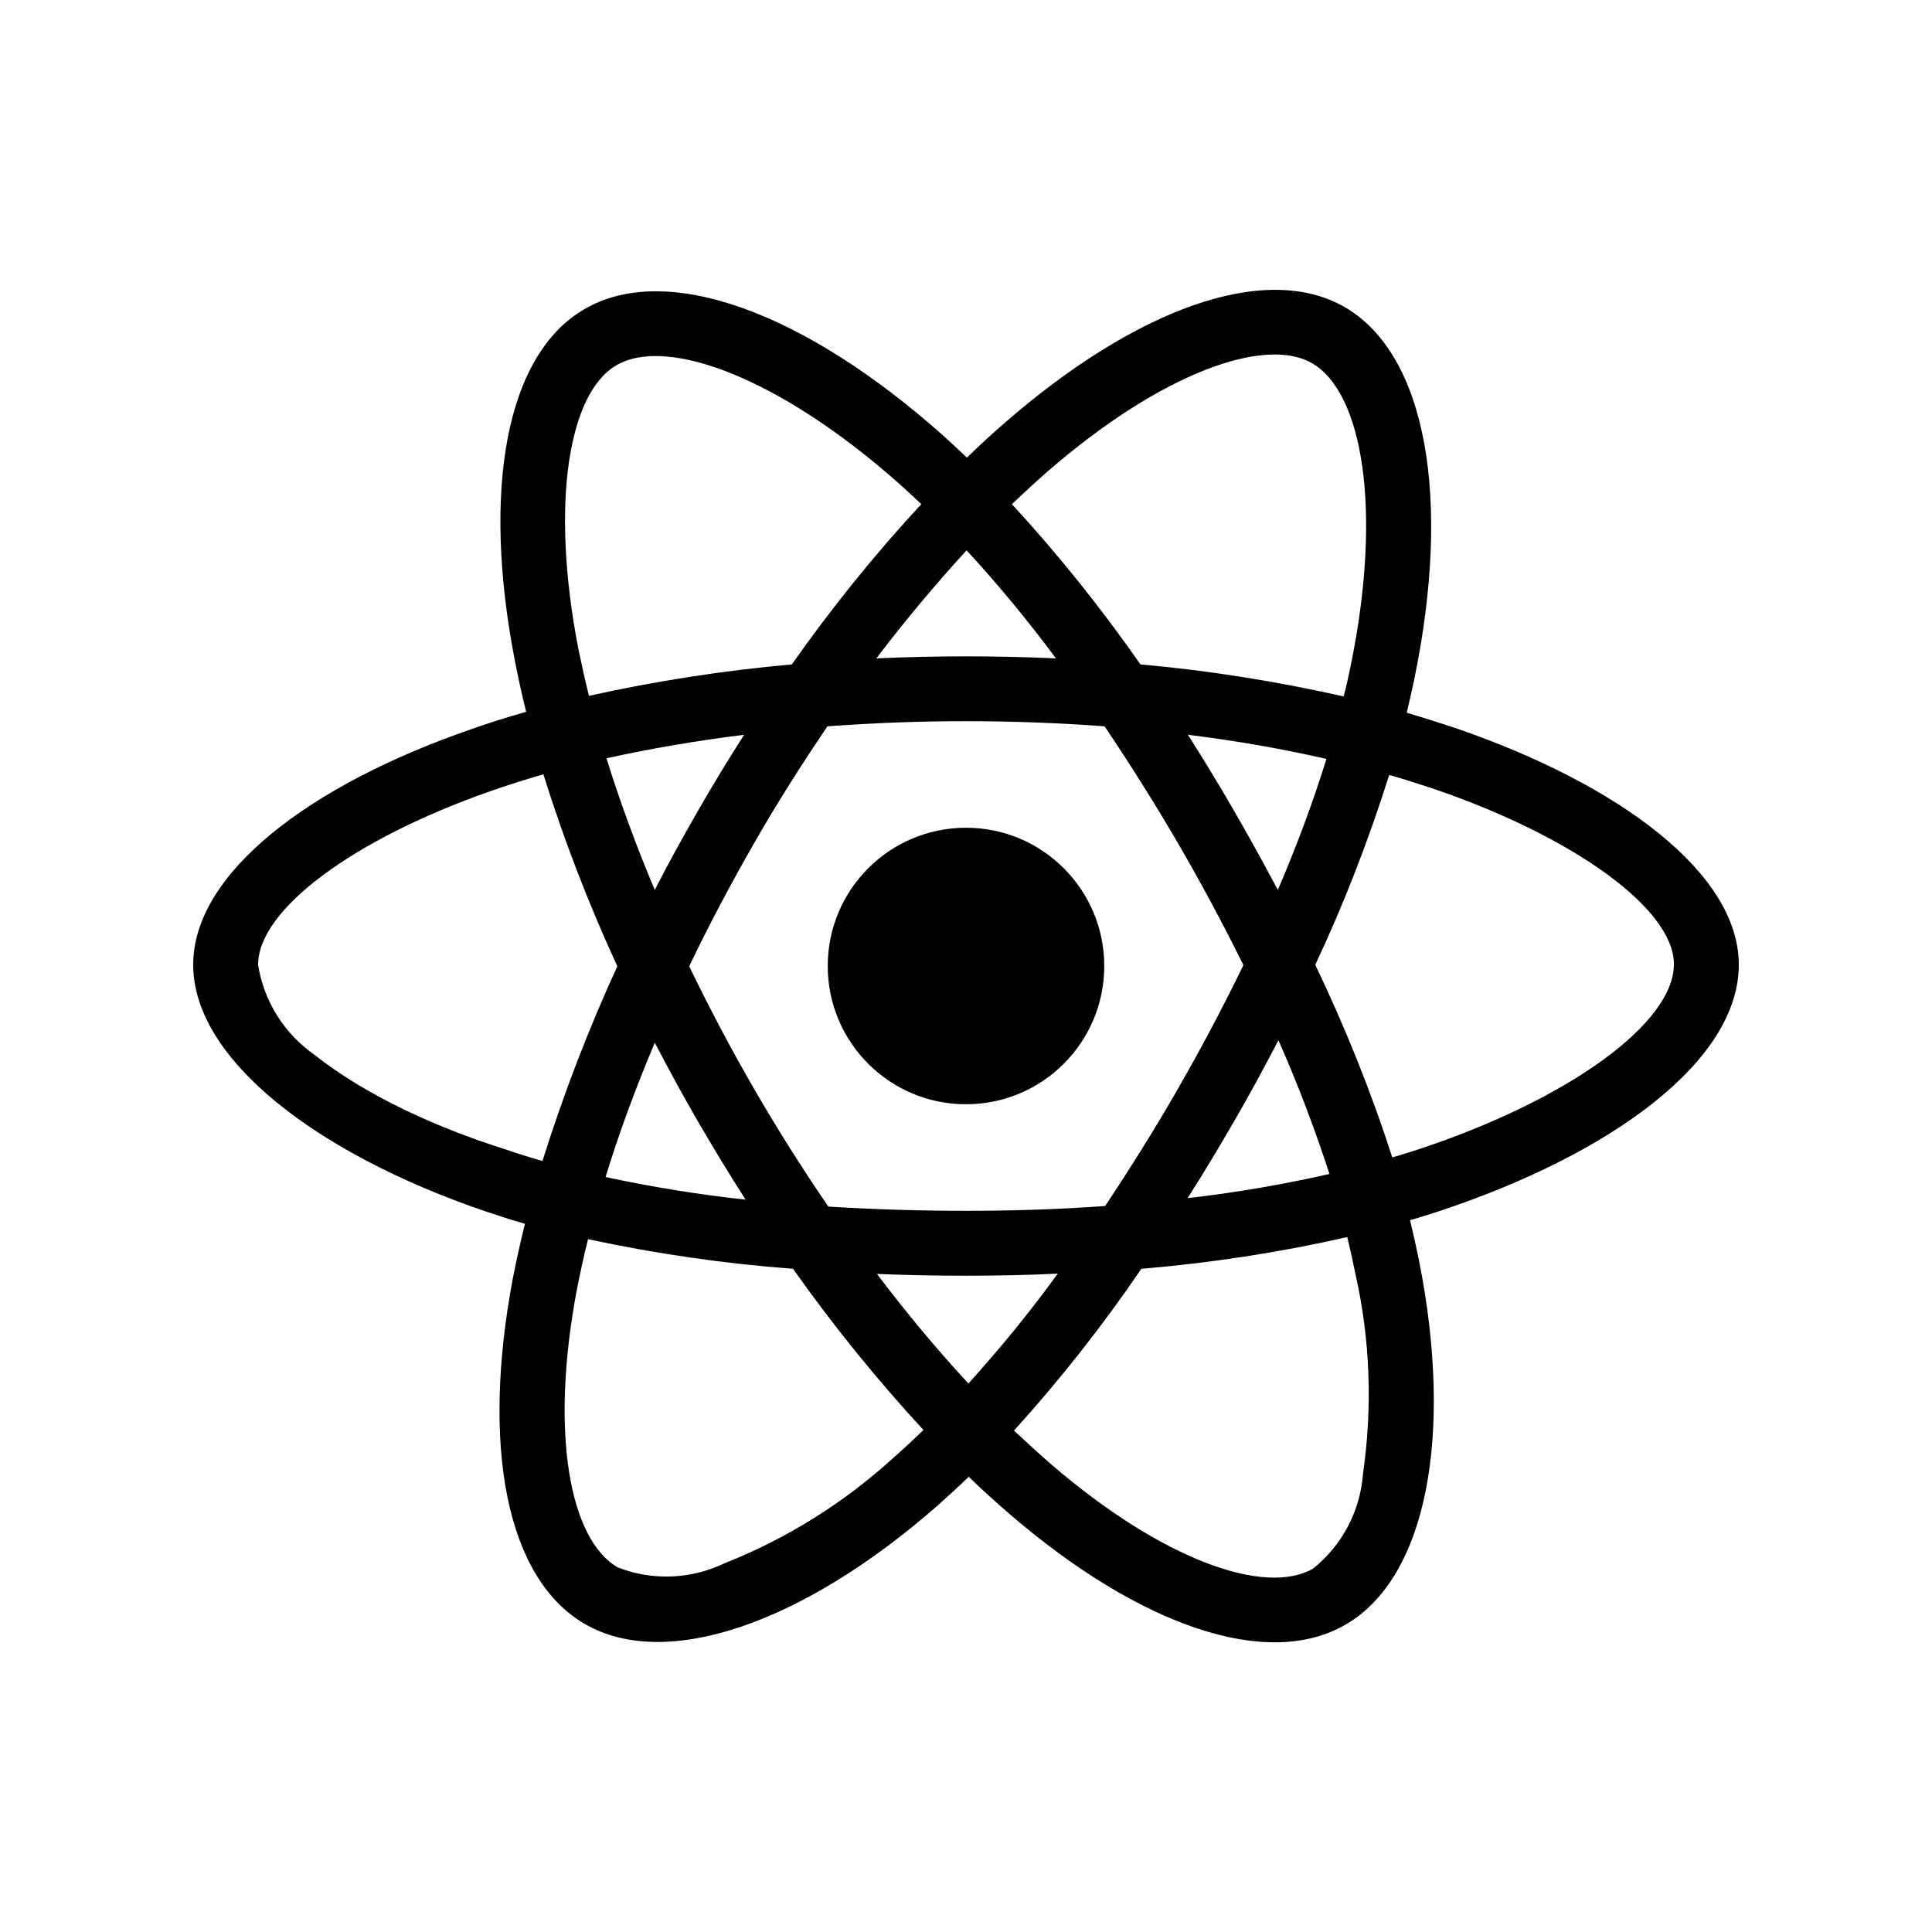
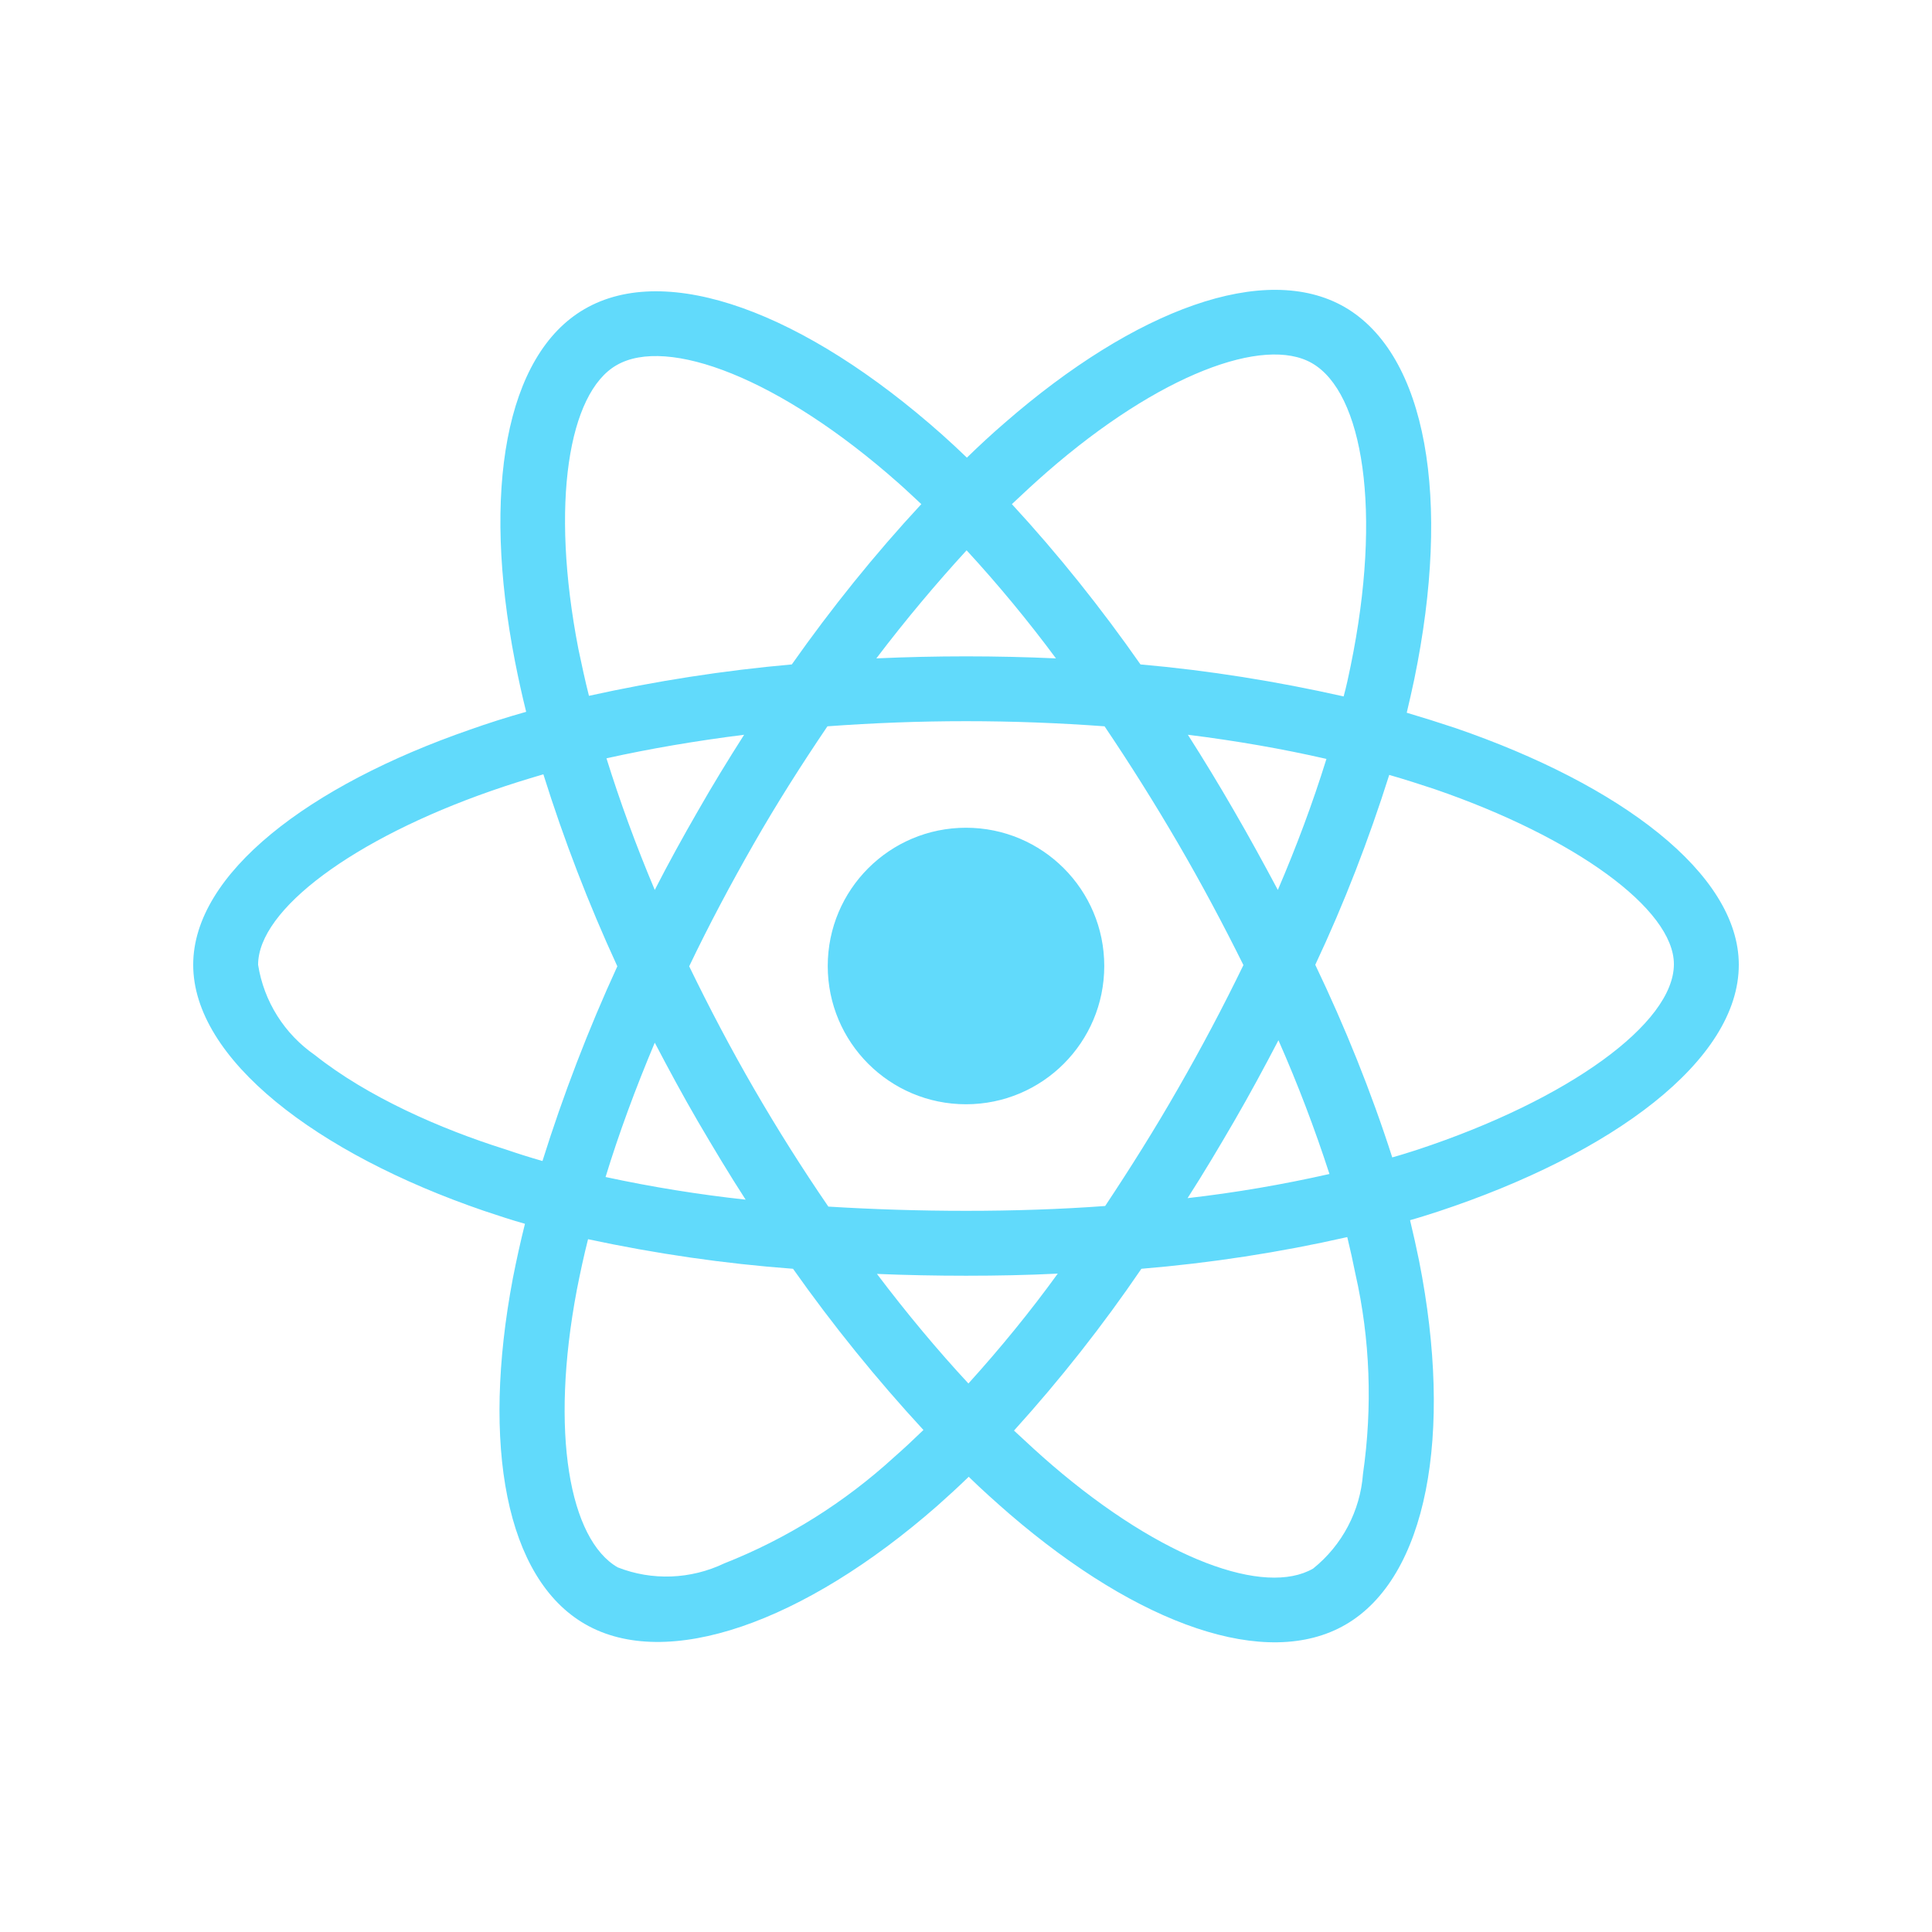
<svg xmlns="http://www.w3.org/2000/svg" viewBox="0 0 640 640">
-   <path d="M482.2 241.2C476.8 239.4 471.4 237.7 466 236.1C466.9 232.4 467.7 228.7 468.5 225C480.8 165.4 472.7 117.5 445.4 101.7C419.1 86.6 376.2 102.3 332.8 140.1C328.5 143.8 324.3 147.7 320.3 151.6C317.6 149 314.8 146.4 312 143.9C266.5 103.5 220.9 86.5 193.6 102.4C167.4 117.6 159.6 162.7 170.6 219.1C171.7 224.7 172.9 230.2 174.3 235.8C167.9 237.6 161.6 239.6 155.7 241.7C102.3 260.2 64 289.4 64 319.6C64 350.8 104.8 382.1 160.3 401.1C164.8 402.6 169.3 404.1 173.9 405.4C172.4 411.4 171.1 417.3 169.9 423.4C159.4 478.9 167.6 522.9 193.8 538C220.8 553.6 266.2 537.6 310.4 498.9C313.9 495.8 317.4 492.6 320.9 489.2C325.3 493.5 329.9 497.6 334.5 501.6C377.3 538.4 419.6 553.3 445.7 538.2C472.7 522.6 481.5 475.3 470.1 417.7C469.2 413.3 468.2 408.8 467.1 404.2C470.3 403.3 473.4 402.3 476.5 401.3C534.2 382.2 576 351.3 576 319.6C576 289.3 536.6 259.9 482.2 241.2zM346.9 156.3C384.1 123.9 418.8 111.2 434.6 120.3C451.5 130 458 169.2 447.4 220.7C446.7 224.1 446 227.4 445.1 230.7C422.9 225.7 400.4 222.1 377.8 220.1C364.8 201.5 350.6 183.7 335.2 167C339.1 163.3 342.9 159.8 346.9 156.3zM231.2 371.5C236.3 380.2 241.5 388.9 247 397.4C231.4 395.7 215.9 393.2 200.6 389.9C205 375.5 210.5 360.6 216.9 345.4C221.5 354.2 226.2 362.9 231.2 371.5zM200.9 251.2C215.3 248 230.6 245.4 246.5 243.4C241.2 251.7 236 260.2 231.1 268.8C226.2 277.3 221.4 286 216.9 294.8C210.6 279.9 205.3 265.3 200.9 251.2zM228.3 320.1C234.9 306.3 242.1 292.8 249.7 279.5C257.3 266.2 265.5 253.3 274.1 240.6C289.1 239.5 304.4 238.9 320 238.9C335.6 238.9 351 239.5 365.9 240.6C374.4 253.2 382.5 266.1 390.2 279.3C397.9 292.5 405.1 306 411.9 319.7C405.2 333.5 398 347.1 390.3 360.5C382.7 373.8 374.6 386.7 366.1 399.5C351.2 400.6 335.7 401.1 320 401.1C304.3 401.1 289.1 400.6 274.4 399.7C265.7 387 257.5 374 249.8 360.7C242.1 347.4 235 333.9 228.3 320.1zM408.9 371.3C414 362.5 418.8 353.6 423.5 344.6C429.9 359.1 435.5 373.8 440.4 388.9C424.9 392.4 409.2 395.1 393.4 396.9C398.8 388.5 403.9 379.9 408.9 371.3zM423.3 294.8C418.6 286 413.8 277.2 408.8 268.6C403.9 260.1 398.8 251.7 393.5 243.4C409.6 245.4 425 248.1 439.4 251.4C434.8 266.2 429.4 280.6 423.3 294.8zM320.2 182.3C330.7 193.7 340.6 205.7 349.8 218.1C330 217.2 310.1 217.2 290.3 218.1C300.1 205.2 310.2 193.2 320.2 182.3zM204.2 121C221 111.2 258.3 125.2 297.6 160C300.1 162.2 302.6 164.6 305.2 167C289.7 183.7 275.4 201.5 262.3 220.1C239.7 222.1 217.3 225.6 195.1 230.5C193.8 225.4 192.7 220.2 191.6 215C182.2 166.6 188.4 130.1 204.2 121zM179.7 384.6C175.5 383.4 171.4 382.1 167.3 380.7C146 374 121.8 363.4 104.3 349.5C94.2 342.5 87.4 331.7 85.5 319.6C85.5 301.3 117.1 277.9 162.7 262C168.4 260 174.2 258.2 180 256.5C186.8 278.2 195 299.5 204.5 320.1C194.9 341 186.6 362.6 179.7 384.6zM296.3 482.6C279.8 497.7 260.7 509.7 239.9 517.9C228.8 523.2 216 523.7 204.6 519.2C188.7 510 182.1 474.7 191.1 427.2C192.2 421.6 193.4 416 194.8 410.5C217.2 415.3 239.8 418.6 262.7 420.3C275.9 439 290.4 456.9 305.9 473.7C302.7 476.8 299.5 479.8 296.3 482.6zM320.8 458.3C310.6 447.3 300.4 435.1 290.5 422C300.1 422.4 310 422.6 320 422.6C330.3 422.6 340.4 422.4 350.4 421.9C341.2 434.6 331.3 446.7 320.8 458.3zM451.5 488.3C450.6 500.5 444.6 511.9 435 519.6C419.1 528.8 385.2 516.8 348.6 485.4C344.4 481.8 340.2 477.9 335.9 473.9C351.2 457 365.3 439.1 378.1 420.3C401 418.4 423.8 414.9 446.3 409.8C447.3 413.9 448.2 418 449 422C453.9 443.6 454.7 466.1 451.5 488.3zM469.7 380.8C466.9 381.7 464.1 382.6 461.2 383.4C454.2 361.6 445.6 340.3 435.7 319.6C445.3 299.2 453.4 278.2 460.2 256.7C465.4 258.2 470.4 259.8 475.2 261.4C521.8 277.4 554.5 301.2 554.5 319.4C554.5 339 519.6 364.3 469.7 380.8zM320 365.8C345.3 365.8 365.8 345.3 365.8 320C365.8 294.7 345.3 274.2 320 274.2C294.7 274.2 274.2 294.7 274.2 320C274.2 345.3 294.7 365.8 320 365.8z" />
+   <path fill="#61DAFB" d="M482.2 241.2C476.8 239.4 471.4 237.7 466 236.1C466.9 232.4 467.7 228.7 468.5 225C480.8 165.4 472.7 117.5 445.4 101.7C419.1 86.6 376.2 102.3 332.8 140.1C328.5 143.8 324.3 147.7 320.3 151.6C317.6 149 314.8 146.4 312 143.9C266.5 103.5 220.9 86.5 193.6 102.4C167.4 117.6 159.6 162.7 170.6 219.1C171.7 224.7 172.9 230.2 174.3 235.8C167.9 237.6 161.6 239.6 155.7 241.7C102.3 260.2 64 289.4 64 319.6C64 350.8 104.8 382.1 160.3 401.1C164.8 402.6 169.3 404.1 173.9 405.4C172.4 411.4 171.1 417.3 169.9 423.4C159.4 478.9 167.6 522.9 193.8 538C220.8 553.6 266.2 537.6 310.4 498.9C313.9 495.8 317.4 492.6 320.9 489.2C325.3 493.5 329.9 497.6 334.5 501.6C377.3 538.4 419.6 553.3 445.7 538.2C472.7 522.6 481.5 475.3 470.1 417.7C469.2 413.3 468.2 408.8 467.1 404.2C470.3 403.3 473.4 402.3 476.5 401.3C534.2 382.2 576 351.3 576 319.6C576 289.3 536.6 259.9 482.2 241.2zM346.9 156.3C384.1 123.9 418.8 111.2 434.6 120.3C451.5 130 458 169.2 447.4 220.7C446.7 224.1 446 227.4 445.1 230.7C422.9 225.7 400.4 222.1 377.8 220.1C364.8 201.5 350.6 183.7 335.2 167C339.1 163.3 342.9 159.8 346.9 156.3zM231.2 371.5C236.3 380.2 241.5 388.9 247 397.4C231.4 395.7 215.9 393.2 200.6 389.9C205 375.5 210.5 360.6 216.9 345.4C221.5 354.2 226.2 362.9 231.2 371.5zM200.9 251.2C215.3 248 230.6 245.4 246.5 243.4C241.2 251.7 236 260.2 231.1 268.8C226.2 277.3 221.4 286 216.9 294.8C210.6 279.9 205.3 265.3 200.9 251.2zM228.3 320.1C234.9 306.3 242.1 292.8 249.7 279.5C257.3 266.2 265.5 253.3 274.1 240.6C289.1 239.5 304.4 238.9 320 238.9C335.6 238.9 351 239.5 365.9 240.6C374.4 253.2 382.5 266.1 390.2 279.3C397.9 292.5 405.1 306 411.9 319.7C405.2 333.5 398 347.1 390.3 360.5C382.7 373.8 374.6 386.7 366.1 399.5C351.2 400.6 335.7 401.1 320 401.1C304.3 401.1 289.1 400.6 274.4 399.7C265.7 387 257.5 374 249.8 360.7C242.1 347.4 235 333.9 228.3 320.1zM408.9 371.3C414 362.5 418.8 353.6 423.5 344.6C429.9 359.1 435.5 373.8 440.4 388.9C424.9 392.4 409.2 395.1 393.4 396.9C398.8 388.5 403.9 379.9 408.9 371.3zM423.3 294.8C418.6 286 413.8 277.2 408.8 268.6C403.9 260.1 398.8 251.7 393.5 243.4C409.6 245.4 425 248.1 439.4 251.4C434.8 266.2 429.4 280.6 423.3 294.8zM320.2 182.3C330.7 193.7 340.6 205.7 349.8 218.1C330 217.2 310.1 217.2 290.3 218.1C300.1 205.2 310.2 193.2 320.2 182.3zM204.2 121C221 111.2 258.3 125.2 297.6 160C300.1 162.2 302.6 164.6 305.2 167C289.7 183.7 275.4 201.5 262.3 220.1C239.7 222.1 217.3 225.6 195.1 230.5C193.8 225.4 192.7 220.2 191.6 215C182.2 166.6 188.4 130.1 204.2 121zM179.7 384.6C175.5 383.4 171.4 382.1 167.3 380.7C146 374 121.8 363.4 104.3 349.5C94.2 342.5 87.4 331.7 85.5 319.6C85.5 301.3 117.1 277.9 162.7 262C168.4 260 174.2 258.2 180 256.5C186.8 278.2 195 299.5 204.5 320.1C194.9 341 186.6 362.6 179.7 384.6zM296.3 482.6C279.8 497.7 260.7 509.7 239.9 517.9C228.8 523.2 216 523.7 204.6 519.2C188.7 510 182.1 474.7 191.1 427.2C192.2 421.6 193.4 416 194.8 410.5C217.2 415.3 239.8 418.6 262.7 420.3C275.9 439 290.4 456.9 305.9 473.7C302.7 476.8 299.5 479.8 296.3 482.6zM320.8 458.3C310.6 447.3 300.4 435.1 290.5 422C300.1 422.4 310 422.6 320 422.6C330.3 422.6 340.4 422.4 350.4 421.9C341.2 434.6 331.3 446.7 320.8 458.3zM451.5 488.3C450.6 500.5 444.6 511.9 435 519.6C419.1 528.8 385.2 516.8 348.6 485.4C344.4 481.8 340.2 477.9 335.9 473.9C351.2 457 365.3 439.1 378.1 420.3C401 418.4 423.8 414.9 446.3 409.8C447.3 413.9 448.2 418 449 422C453.9 443.6 454.7 466.1 451.5 488.3zM469.7 380.8C466.9 381.7 464.1 382.6 461.2 383.4C454.2 361.6 445.6 340.3 435.7 319.6C445.3 299.2 453.4 278.2 460.2 256.7C465.4 258.2 470.4 259.8 475.2 261.4C521.8 277.4 554.5 301.2 554.5 319.4C554.5 339 519.6 364.3 469.7 380.8zM320 365.8C345.3 365.8 365.8 345.3 365.8 320C365.8 294.7 345.3 274.2 320 274.2C294.7 274.2 274.2 294.7 274.2 320C274.2 345.3 294.7 365.8 320 365.8z" />
</svg>
